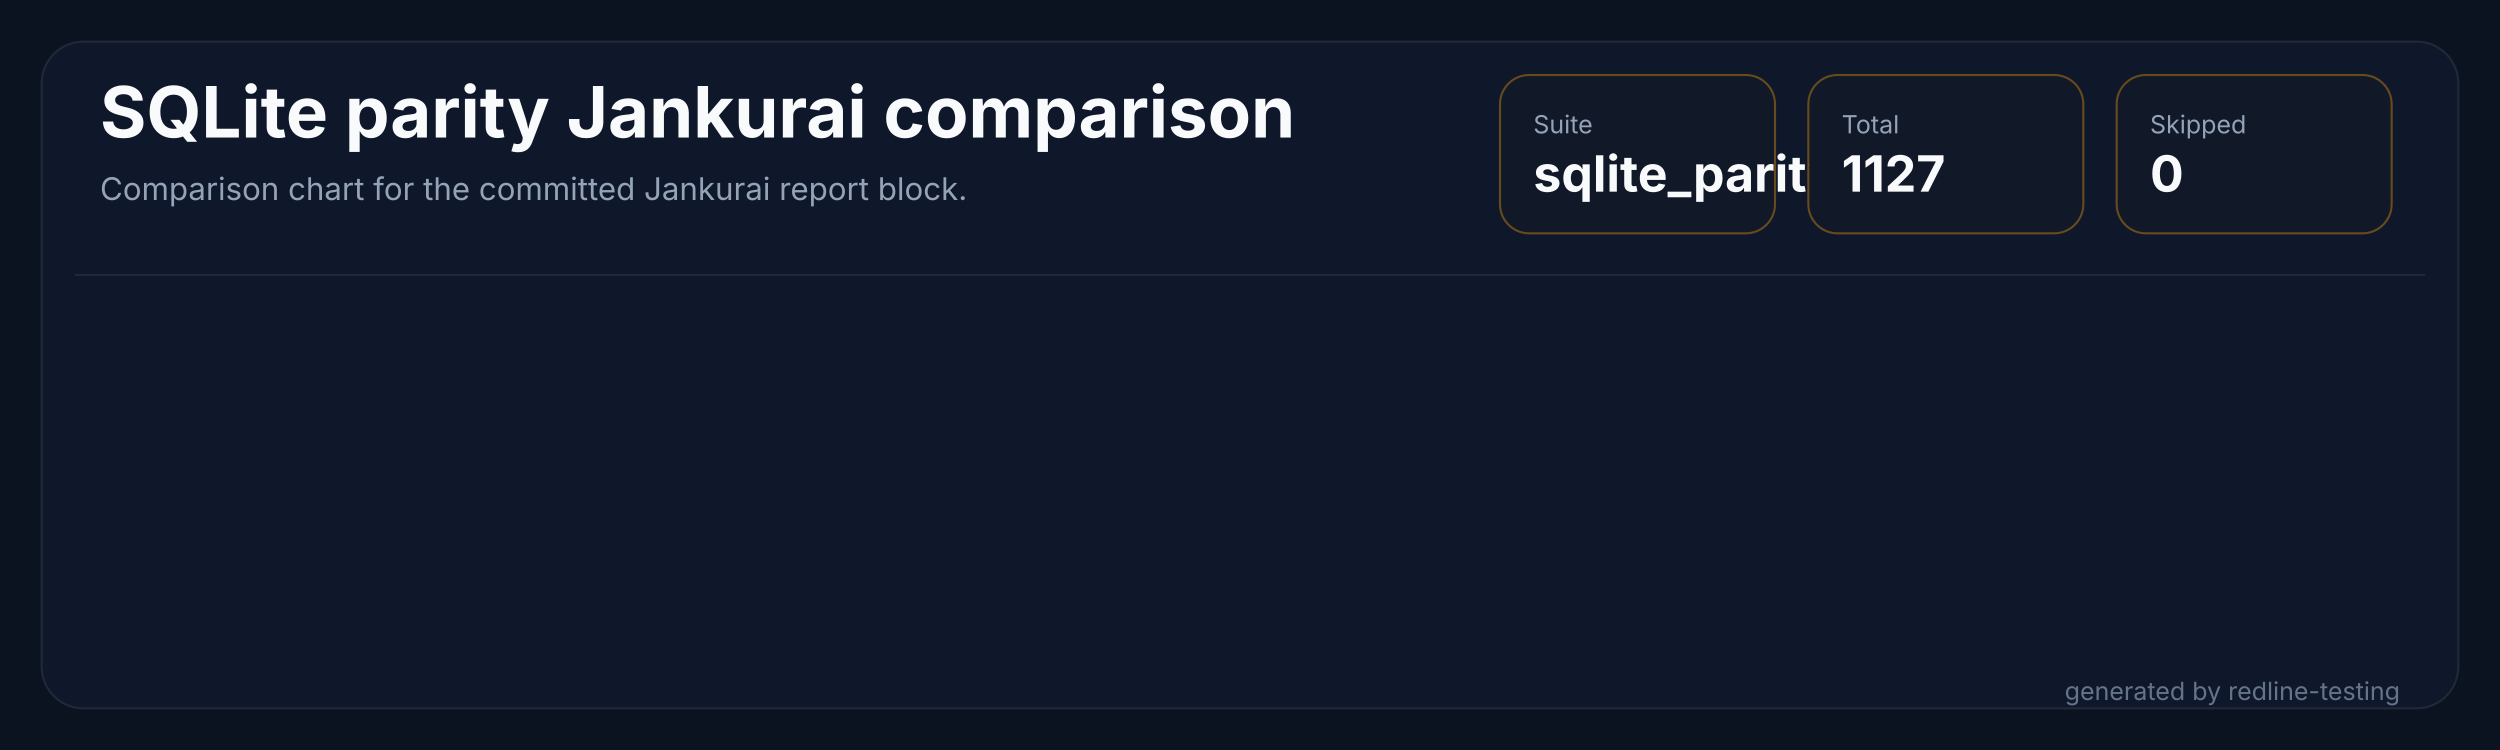
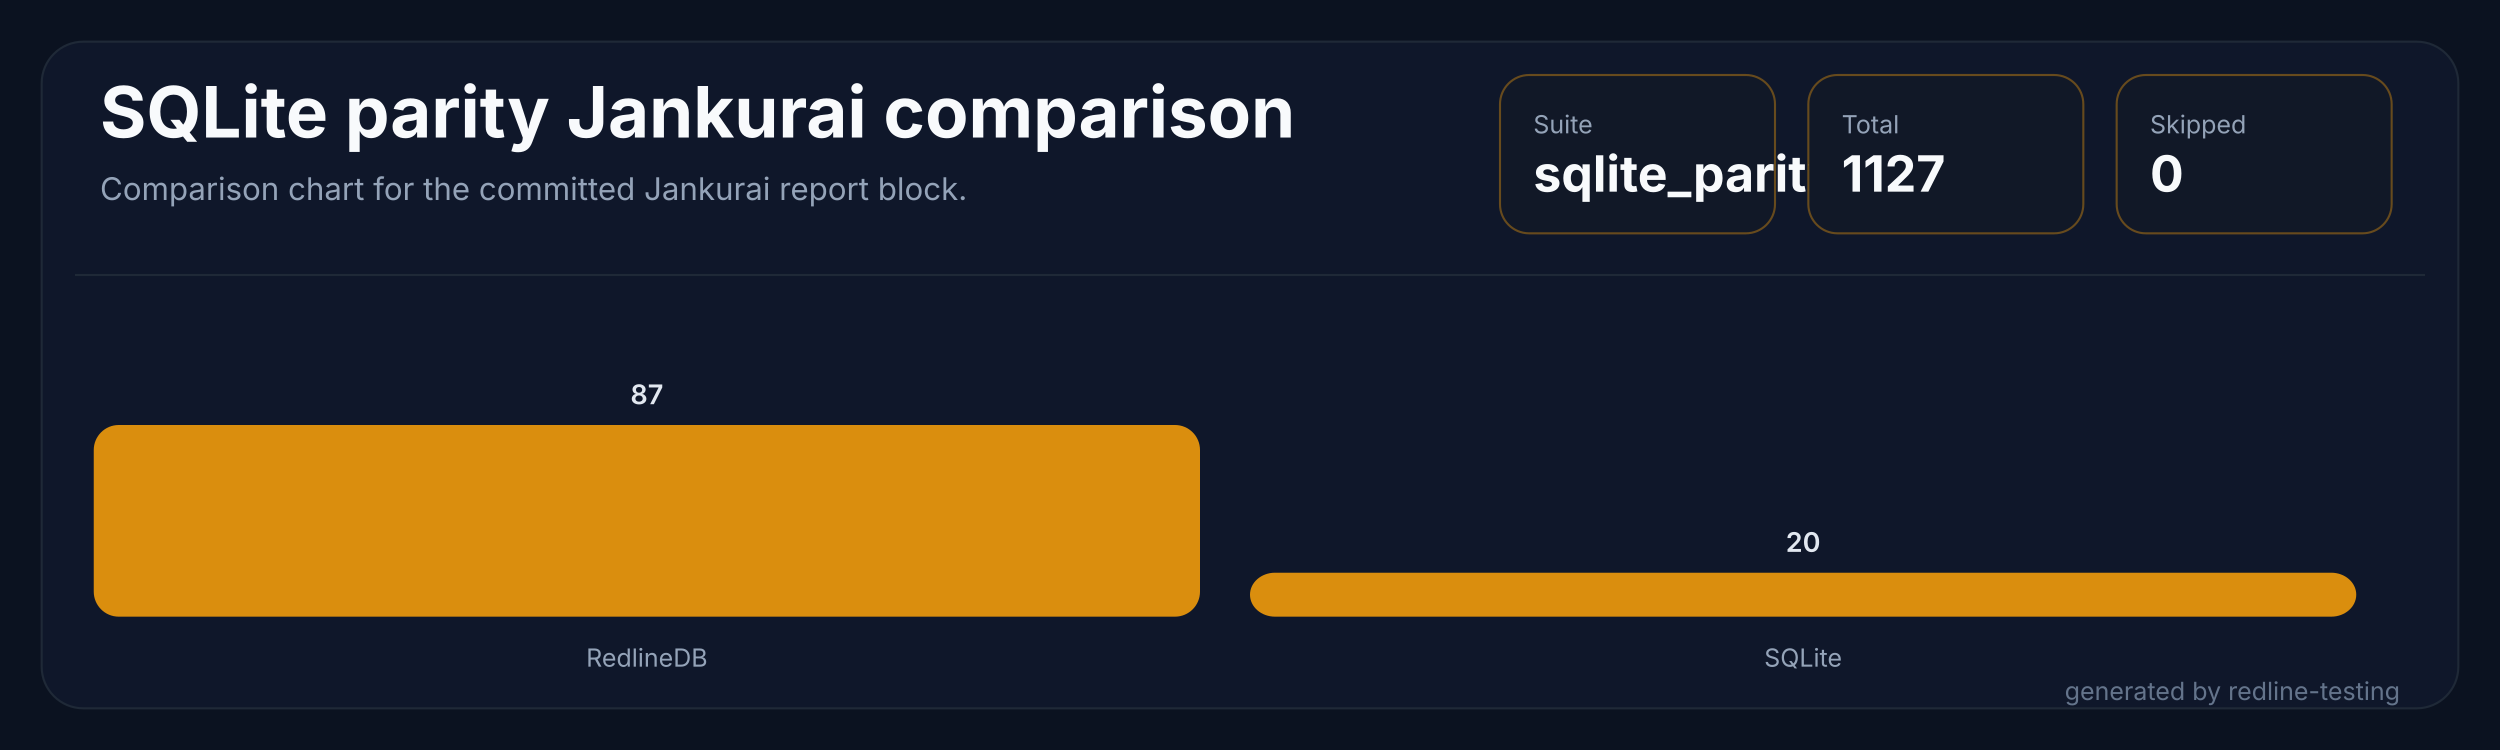
<svg xmlns="http://www.w3.org/2000/svg" width="1200" height="360" viewBox="0 0 1200 360" role="img" aria-labelledby="title desc">
  <rect width="1200" height="360" fill="#0b1220" />
  <rect x="20" y="20" width="1160" height="320" rx="20" fill="#0f172a" stroke="#1f2937" />
  <path d="M 36 132 H 1164" stroke="#1f2937" stroke-width="1" />
  <text x="48" y="66" fill="#f8fafc" font-family="Inter,Segoe UI,sans-serif" font-size="34" font-weight="700" letter-spacing="0">SQLite parity Jankurai comparison</text>
  <text x="48" y="96" fill="#94a3b8" font-family="Inter,Segoe UI,sans-serif" font-size="15" letter-spacing="0">Comparison chart for the committed Jankurai report block.</text>
  <g transform="translate(720,36)">
    <rect width="132" height="76" rx="14" fill="#111827" stroke="#f59e0b" stroke-opacity="0.38" />
    <text x="16" y="28" fill="#94a3b8" font-family="Inter,Segoe UI,sans-serif" font-size="12" letter-spacing="0">Suite</text>
    <text x="16" y="56" fill="#f8fafc" font-family="Inter,Segoe UI,sans-serif" font-size="24" font-weight="700" letter-spacing="0">sqlite_parity</text>
  </g>
  <g transform="translate(868,36)">
    <rect width="132" height="76" rx="14" fill="#111827" stroke="#f59e0b" stroke-opacity="0.38" />
    <text x="16" y="28" fill="#94a3b8" font-family="Inter,Segoe UI,sans-serif" font-size="12" letter-spacing="0">Total</text>
    <text x="16" y="56" fill="#f8fafc" font-family="Inter,Segoe UI,sans-serif" font-size="24" font-weight="700" letter-spacing="0">1127</text>
  </g>
  <g transform="translate(1016,36)">
    <rect width="132" height="76" rx="14" fill="#111827" stroke="#f59e0b" stroke-opacity="0.38" />
    <text x="16" y="28" fill="#94a3b8" font-family="Inter,Segoe UI,sans-serif" font-size="12" letter-spacing="0">Skipped</text>
    <text x="16" y="56" fill="#f8fafc" font-family="Inter,Segoe UI,sans-serif" font-size="24" font-weight="700" letter-spacing="0">0</text>
  </g>
+   <g transform="translate(45.0,0)">
+     <rect x="0" y="204.0" width="531.0" height="92.0" rx="12" fill="#f59e0b" fill-opacity="0.88" />
+     <text x="265.5" y="194.0" fill="#e2e8f0" text-anchor="middle" font-family="Inter,Segoe UI,sans-serif" font-size="13" font-weight="600" letter-spacing="0">87</text>
+     <text x="265.5" y="320" fill="#94a3b8" text-anchor="middle" font-family="Inter,Segoe UI,sans-serif" font-size="12" letter-spacing="0">RedlineDB</text>
+   </g>
+   <g transform="translate(600.0,0)">
+     <rect x="0" y="274.9" width="531.0" height="21.1" rx="12" fill="#f59e0b" fill-opacity="0.88" />
+     <text x="265.5" y="264.9" fill="#e2e8f0" text-anchor="middle" font-family="Inter,Segoe UI,sans-serif" font-size="13" font-weight="600" letter-spacing="0">20</text>
+     <text x="265.5" y="320" fill="#94a3b8" text-anchor="middle" font-family="Inter,Segoe UI,sans-serif" font-size="12" letter-spacing="0">SQLite</text>
+   </g>
  <text x="1152" y="336" fill="#64748b" text-anchor="end" font-family="Inter,Segoe UI,sans-serif" font-size="12" letter-spacing="0">generated by redline-testing</text>
</svg>
